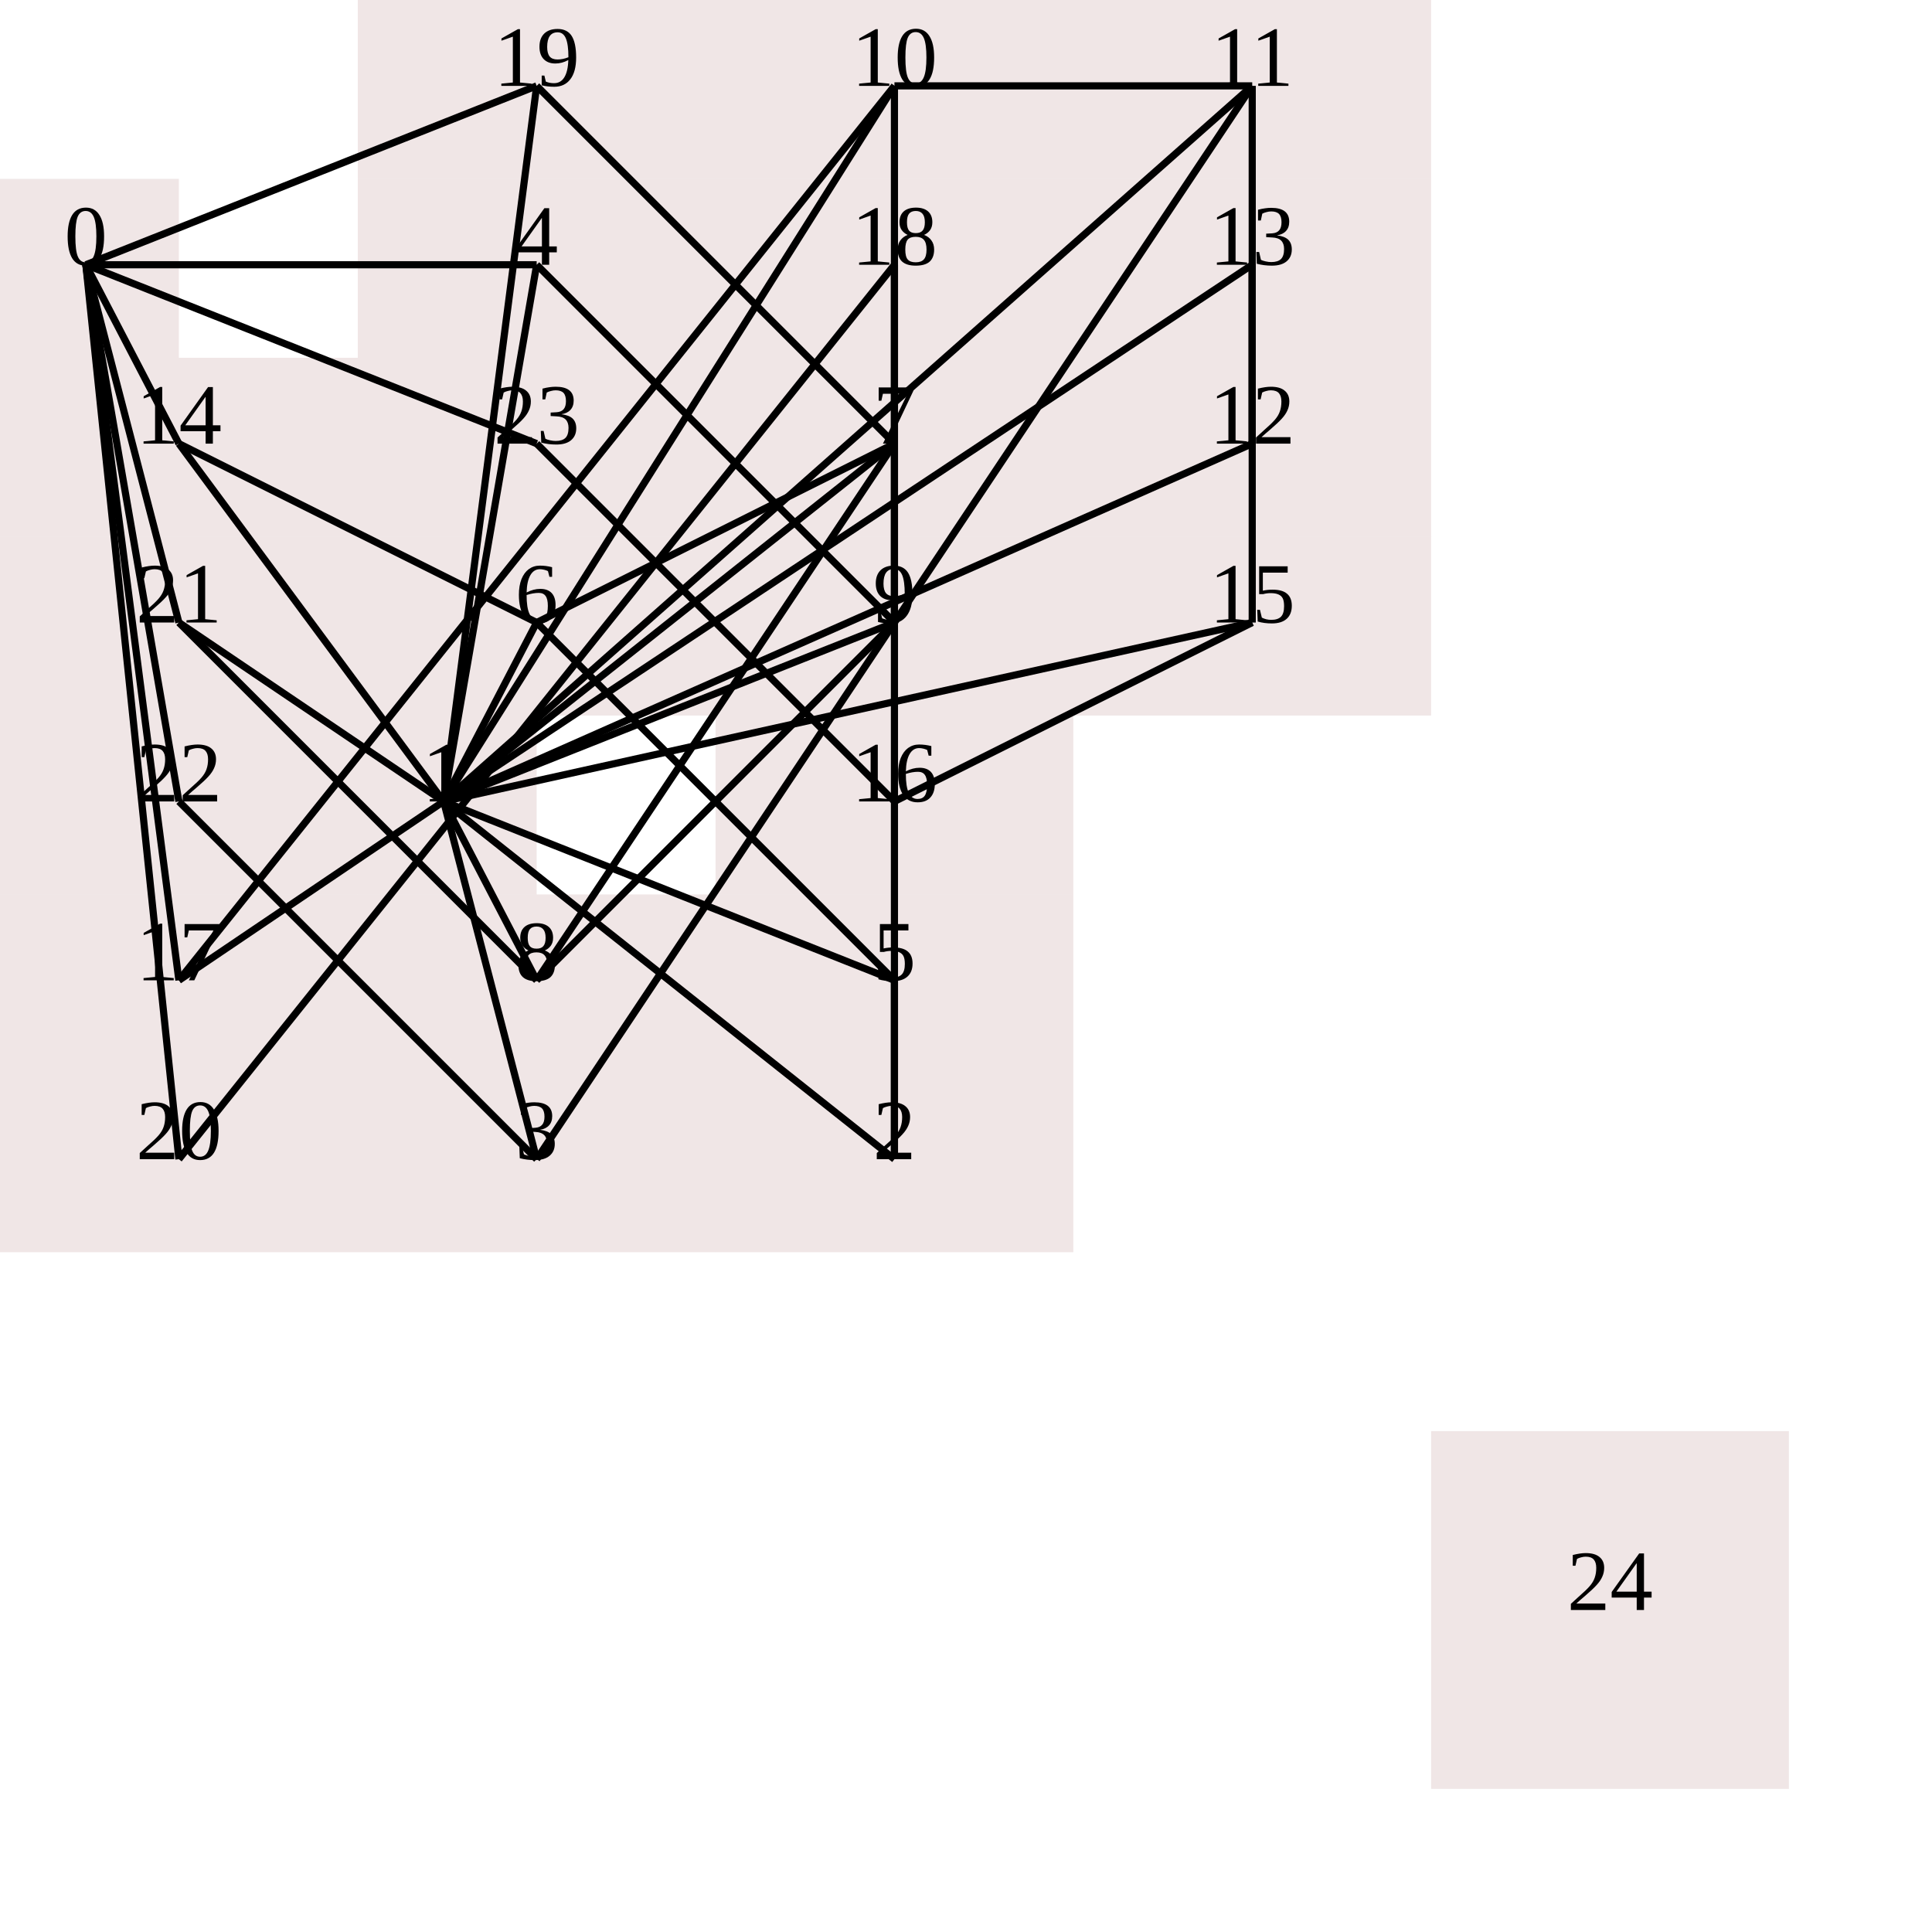
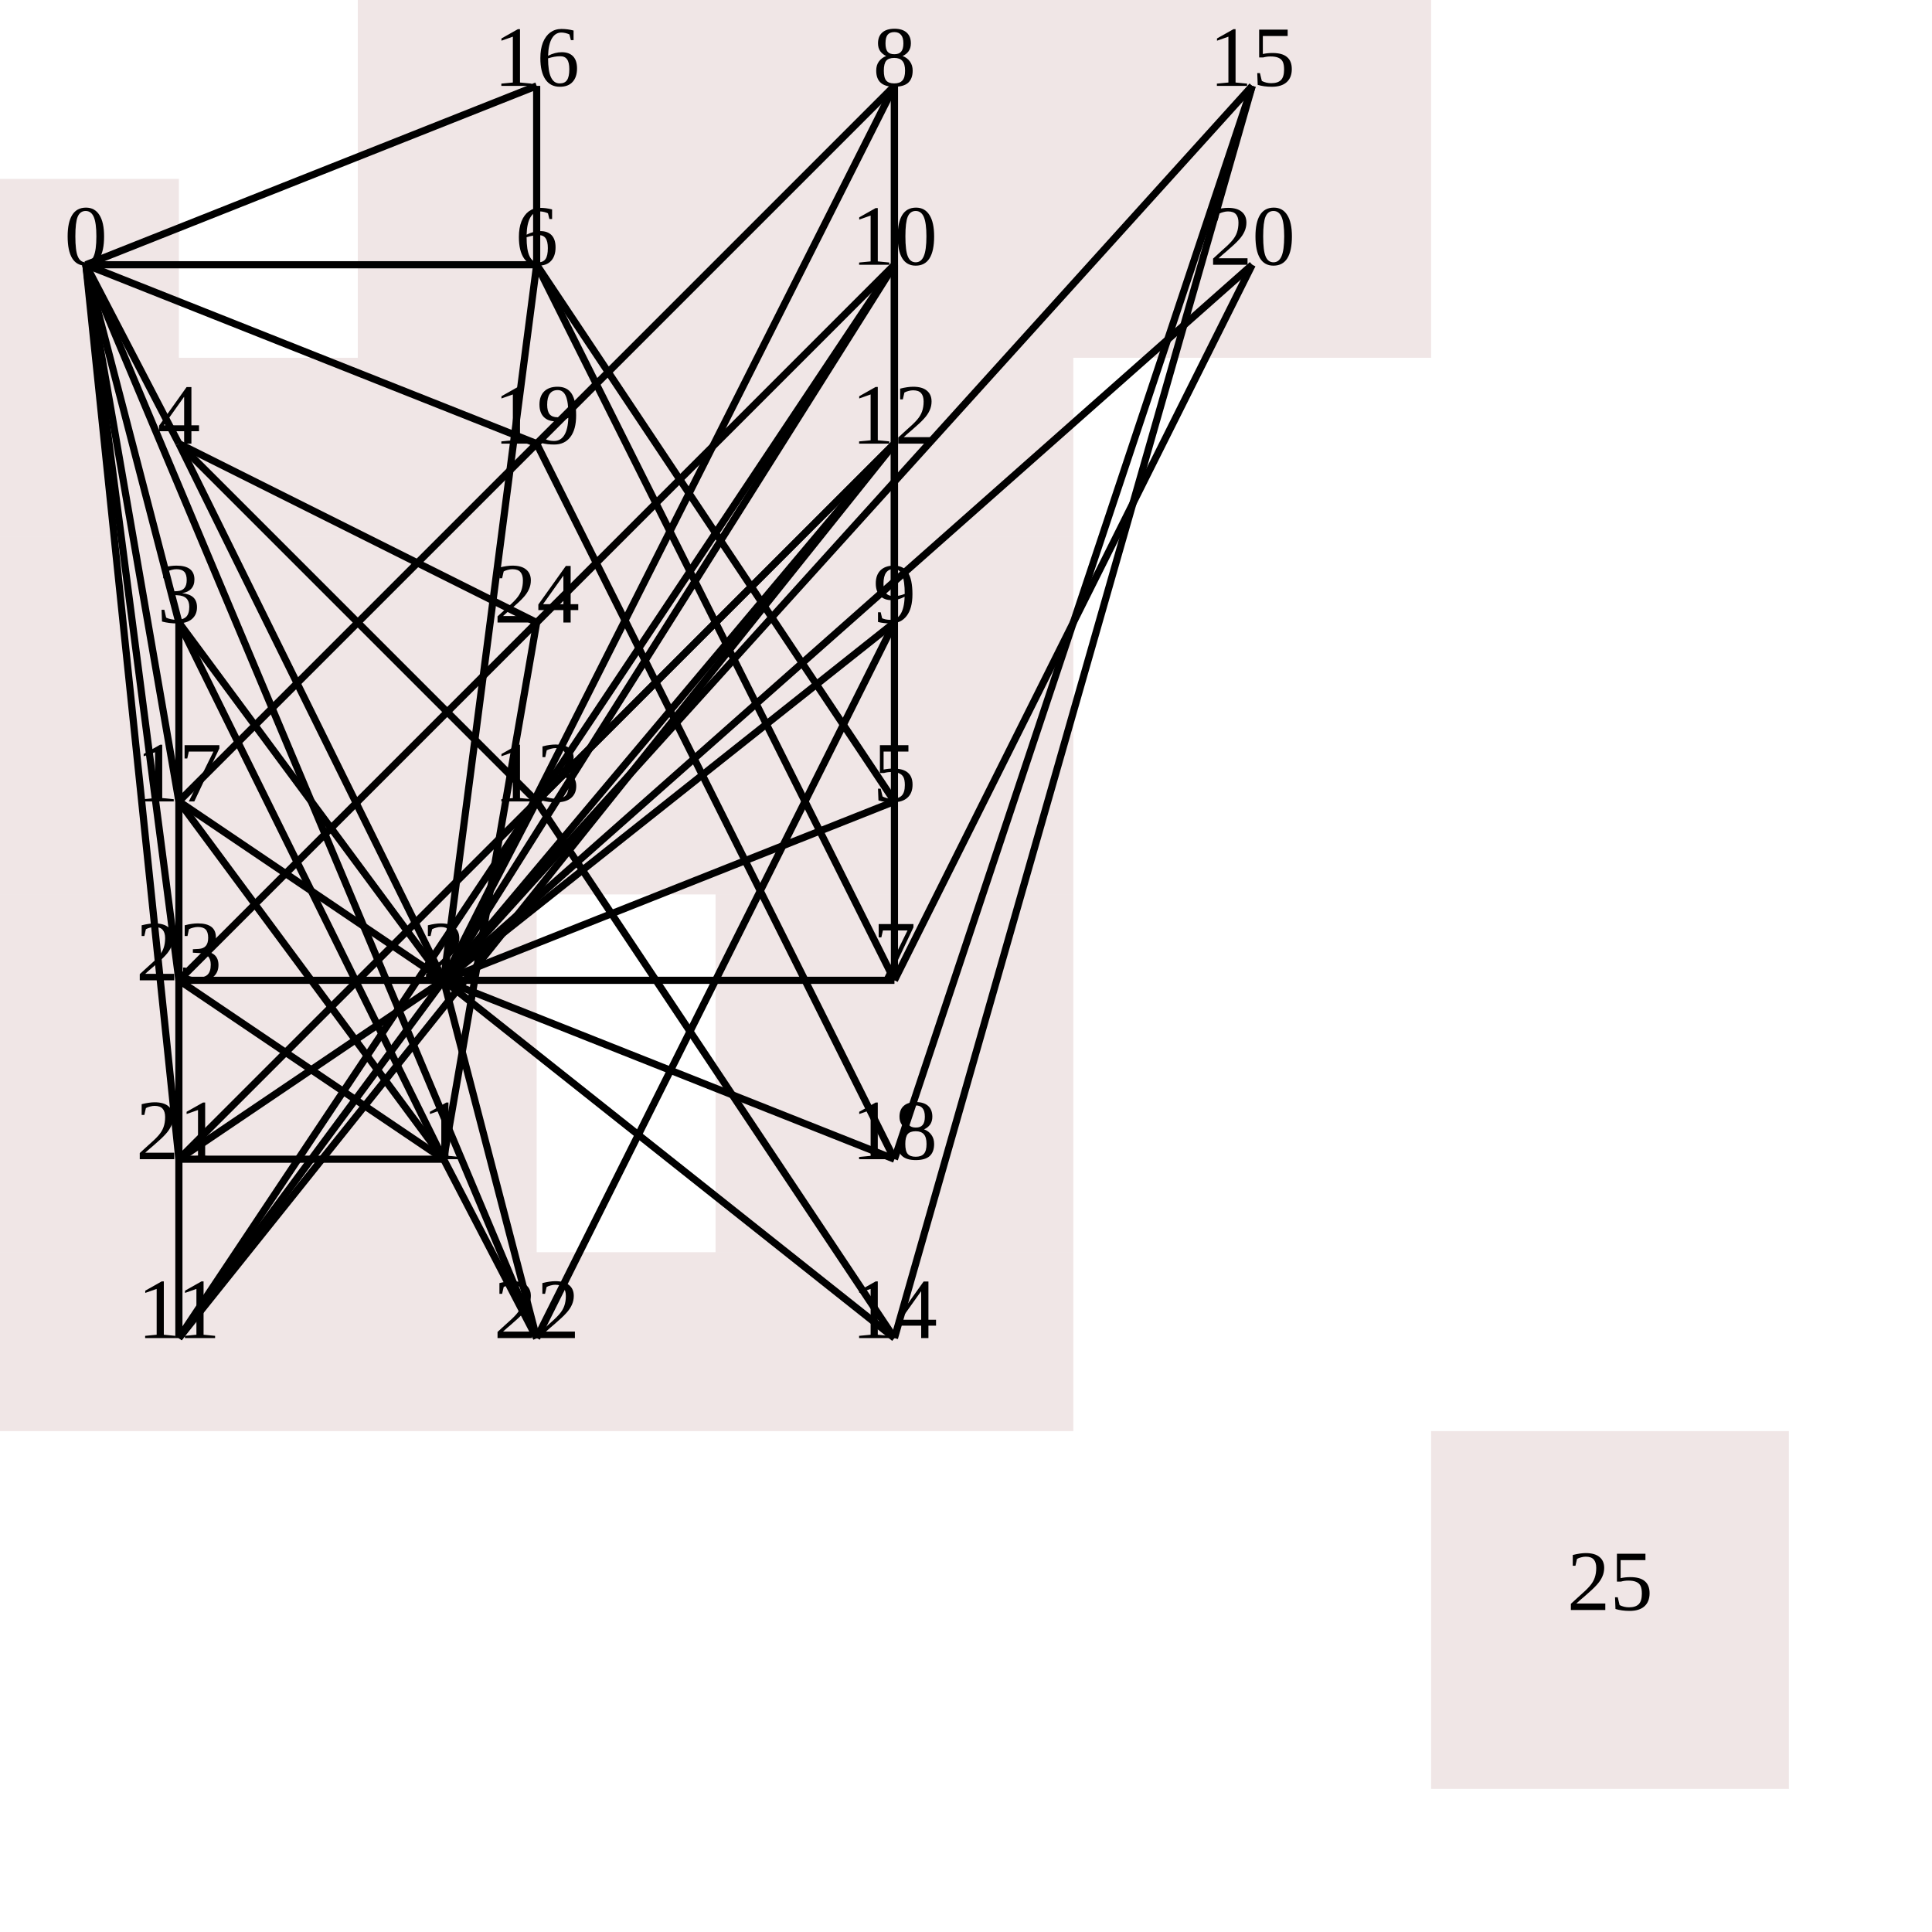
<svg xmlns="http://www.w3.org/2000/svg" width="270" height="270">
  <rect x="0" y="0" width="270" height="270" fill="rgb(255,255,255)" />
  <rect x="0" y="0" width="250" height="250" fill="rgba(255,255,255,1)" />
  <rect x="0" y="25" width="25" height="25" fill="rgba(100,0,0,0.1)" />
  <text x="12" y="37" text-anchor="middle" alignment-baseline="middle" fill="black">0</text>
-   <rect x="50" y="100" width="25" height="25" fill="rgba(100,0,0,0.1)" />
-   <text x="62" y="112" text-anchor="middle" alignment-baseline="middle" fill="black">1</text>
-   <rect x="100" y="150" width="50" height="25" fill="rgba(100,0,0,0.1)" />
-   <text x="125" y="162" text-anchor="middle" alignment-baseline="middle" fill="black">2</text>
-   <rect x="50" y="150" width="50" height="25" fill="rgba(100,0,0,0.1)" />
-   <text x="75" y="162" text-anchor="middle" alignment-baseline="middle" fill="black">3</text>
+   <rect x="50" y="150" width="25" height="25" fill="rgba(100,0,0,0.1)" />
+   <text x="62" y="162" text-anchor="middle" alignment-baseline="middle" fill="black">1</text>
+   <rect x="50" y="125" width="25" height="25" fill="rgba(100,0,0,0.1)" />
+   <text x="62" y="137" text-anchor="middle" alignment-baseline="middle" fill="black">2</text>
+   <rect x="0" y="75" width="50" height="25" fill="rgba(100,0,0,0.1)" />
+   <text x="25" y="87" text-anchor="middle" alignment-baseline="middle" fill="black">3</text>
+   <rect x="0" y="50" width="50" height="25" fill="rgba(100,0,0,0.1)" />
+   <text x="25" y="62" text-anchor="middle" alignment-baseline="middle" fill="black">4</text>
+   <rect x="100" y="100" width="50" height="25" fill="rgba(100,0,0,0.1)" />
+   <text x="125" y="112" text-anchor="middle" alignment-baseline="middle" fill="black">5</text>
  <rect x="50" y="25" width="50" height="25" fill="rgba(100,0,0,0.1)" />
-   <text x="75" y="37" text-anchor="middle" alignment-baseline="middle" fill="black">4</text>
+   <text x="75" y="37" text-anchor="middle" alignment-baseline="middle" fill="black">6</text>
  <rect x="100" y="125" width="50" height="25" fill="rgba(100,0,0,0.1)" />
-   <text x="125" y="137" text-anchor="middle" alignment-baseline="middle" fill="black">5</text>
-   <rect x="50" y="75" width="50" height="25" fill="rgba(100,0,0,0.1)" />
-   <text x="75" y="87" text-anchor="middle" alignment-baseline="middle" fill="black">6</text>
-   <rect x="100" y="50" width="50" height="25" fill="rgba(100,0,0,0.1)" />
-   <text x="125" y="62" text-anchor="middle" alignment-baseline="middle" fill="black">7</text>
-   <rect x="50" y="125" width="50" height="25" fill="rgba(100,0,0,0.1)" />
-   <text x="75" y="137" text-anchor="middle" alignment-baseline="middle" fill="black">8</text>
+   <text x="125" y="137" text-anchor="middle" alignment-baseline="middle" fill="black">7</text>
+   <rect x="100" y="0" width="50" height="25" fill="rgba(100,0,0,0.1)" />
+   <text x="125" y="12" text-anchor="middle" alignment-baseline="middle" fill="black">8</text>
  <rect x="100" y="75" width="50" height="25" fill="rgba(100,0,0,0.1)" />
  <text x="125" y="87" text-anchor="middle" alignment-baseline="middle" fill="black">9</text>
-   <rect x="100" y="0" width="50" height="25" fill="rgba(100,0,0,0.1)" />
-   <text x="125" y="12" text-anchor="middle" alignment-baseline="middle" fill="black">10</text>
+   <rect x="100" y="25" width="50" height="25" fill="rgba(100,0,0,0.1)" />
+   <text x="125" y="37" text-anchor="middle" alignment-baseline="middle" fill="black">10</text>
+   <rect x="0" y="175" width="50" height="25" fill="rgba(100,0,0,0.1)" />
+   <text x="25" y="187" text-anchor="middle" alignment-baseline="middle" fill="black">11</text>
+   <rect x="100" y="50" width="50" height="25" fill="rgba(100,0,0,0.1)" />
+   <text x="125" y="62" text-anchor="middle" alignment-baseline="middle" fill="black">12</text>
+   <rect x="50" y="100" width="50" height="25" fill="rgba(100,0,0,0.1)" />
+   <text x="75" y="112" text-anchor="middle" alignment-baseline="middle" fill="black">13</text>
+   <rect x="100" y="175" width="50" height="25" fill="rgba(100,0,0,0.1)" />
+   <text x="125" y="187" text-anchor="middle" alignment-baseline="middle" fill="black">14</text>
  <rect x="150" y="0" width="50" height="25" fill="rgba(100,0,0,0.1)" />
-   <text x="175" y="12" text-anchor="middle" alignment-baseline="middle" fill="black">11</text>
-   <rect x="150" y="50" width="50" height="25" fill="rgba(100,0,0,0.1)" />
-   <text x="175" y="62" text-anchor="middle" alignment-baseline="middle" fill="black">12</text>
+   <text x="175" y="12" text-anchor="middle" alignment-baseline="middle" fill="black">15</text>
+   <rect x="50" y="0" width="50" height="25" fill="rgba(100,0,0,0.1)" />
+   <text x="75" y="12" text-anchor="middle" alignment-baseline="middle" fill="black">16</text>
+   <rect x="0" y="100" width="50" height="25" fill="rgba(100,0,0,0.1)" />
+   <text x="25" y="112" text-anchor="middle" alignment-baseline="middle" fill="black">17</text>
+   <rect x="100" y="150" width="50" height="25" fill="rgba(100,0,0,0.1)" />
+   <text x="125" y="162" text-anchor="middle" alignment-baseline="middle" fill="black">18</text>
+   <rect x="50" y="50" width="50" height="25" fill="rgba(100,0,0,0.1)" />
+   <text x="75" y="62" text-anchor="middle" alignment-baseline="middle" fill="black">19</text>
  <rect x="150" y="25" width="50" height="25" fill="rgba(100,0,0,0.1)" />
-   <text x="175" y="37" text-anchor="middle" alignment-baseline="middle" fill="black">13</text>
-   <rect x="0" y="50" width="50" height="25" fill="rgba(100,0,0,0.1)" />
-   <text x="25" y="62" text-anchor="middle" alignment-baseline="middle" fill="black">14</text>
-   <rect x="150" y="75" width="50" height="25" fill="rgba(100,0,0,0.1)" />
-   <text x="175" y="87" text-anchor="middle" alignment-baseline="middle" fill="black">15</text>
-   <rect x="100" y="100" width="50" height="25" fill="rgba(100,0,0,0.1)" />
-   <text x="125" y="112" text-anchor="middle" alignment-baseline="middle" fill="black">16</text>
+   <text x="175" y="37" text-anchor="middle" alignment-baseline="middle" fill="black">20</text>
+   <rect x="0" y="150" width="50" height="25" fill="rgba(100,0,0,0.1)" />
+   <text x="25" y="162" text-anchor="middle" alignment-baseline="middle" fill="black">21</text>
+   <rect x="50" y="175" width="50" height="25" fill="rgba(100,0,0,0.1)" />
+   <text x="75" y="187" text-anchor="middle" alignment-baseline="middle" fill="black">22</text>
  <rect x="0" y="125" width="50" height="25" fill="rgba(100,0,0,0.1)" />
-   <text x="25" y="137" text-anchor="middle" alignment-baseline="middle" fill="black">17</text>
-   <rect x="100" y="25" width="50" height="25" fill="rgba(100,0,0,0.1)" />
-   <text x="125" y="37" text-anchor="middle" alignment-baseline="middle" fill="black">18</text>
-   <rect x="50" y="0" width="50" height="25" fill="rgba(100,0,0,0.1)" />
-   <text x="75" y="12" text-anchor="middle" alignment-baseline="middle" fill="black">19</text>
-   <rect x="0" y="150" width="50" height="25" fill="rgba(100,0,0,0.1)" />
-   <text x="25" y="162" text-anchor="middle" alignment-baseline="middle" fill="black">20</text>
-   <rect x="0" y="75" width="50" height="25" fill="rgba(100,0,0,0.1)" />
-   <text x="25" y="87" text-anchor="middle" alignment-baseline="middle" fill="black">21</text>
-   <rect x="0" y="100" width="50" height="25" fill="rgba(100,0,0,0.1)" />
-   <text x="25" y="112" text-anchor="middle" alignment-baseline="middle" fill="black">22</text>
-   <rect x="50" y="50" width="50" height="25" fill="rgba(100,0,0,0.1)" />
-   <text x="75" y="62" text-anchor="middle" alignment-baseline="middle" fill="black">23</text>
+   <text x="25" y="137" text-anchor="middle" alignment-baseline="middle" fill="black">23</text>
+   <rect x="50" y="75" width="50" height="25" fill="rgba(100,0,0,0.1)" />
+   <text x="75" y="87" text-anchor="middle" alignment-baseline="middle" fill="black">24</text>
  <rect x="200" y="200" width="50" height="50" fill="rgba(100,0,0,0.1)" />
-   <text x="225" y="225" text-anchor="middle" alignment-baseline="middle" fill="black">24</text>
+   <text x="225" y="225" text-anchor="middle" alignment-baseline="middle" fill="black">25</text>
  <line x1="12" y1="37" x2="25" y2="62" stroke="black" stroke-width="1" />
  <line x1="12" y1="37" x2="25" y2="87" stroke="black" stroke-width="1" />
  <line x1="12" y1="37" x2="25" y2="112" stroke="black" stroke-width="1" />
  <line x1="12" y1="37" x2="25" y2="137" stroke="black" stroke-width="1" />
  <line x1="12" y1="37" x2="25" y2="162" stroke="black" stroke-width="1" />
+   <line x1="12" y1="37" x2="75" y2="187" stroke="black" stroke-width="1" />
  <line x1="12" y1="37" x2="75" y2="12" stroke="black" stroke-width="1" />
  <line x1="12" y1="37" x2="75" y2="37" stroke="black" stroke-width="1" />
  <line x1="12" y1="37" x2="75" y2="62" stroke="black" stroke-width="1" />
-   <line x1="62" y1="112" x2="125" y2="162" stroke="black" stroke-width="1" />
-   <line x1="62" y1="112" x2="25" y2="87" stroke="black" stroke-width="1" />
-   <line x1="62" y1="112" x2="175" y2="12" stroke="black" stroke-width="1" />
-   <line x1="62" y1="112" x2="25" y2="137" stroke="black" stroke-width="1" />
-   <line x1="62" y1="112" x2="125" y2="12" stroke="black" stroke-width="1" />
-   <line x1="62" y1="112" x2="75" y2="12" stroke="black" stroke-width="1" />
-   <line x1="62" y1="112" x2="125" y2="137" stroke="black" stroke-width="1" />
-   <line x1="62" y1="112" x2="175" y2="37" stroke="black" stroke-width="1" />
-   <line x1="62" y1="112" x2="75" y2="37" stroke="black" stroke-width="1" />
-   <line x1="62" y1="112" x2="75" y2="162" stroke="black" stroke-width="1" />
-   <line x1="62" y1="112" x2="25" y2="62" stroke="black" stroke-width="1" />
-   <line x1="62" y1="112" x2="125" y2="62" stroke="black" stroke-width="1" />
-   <line x1="62" y1="112" x2="175" y2="62" stroke="black" stroke-width="1" />
-   <line x1="62" y1="112" x2="175" y2="87" stroke="black" stroke-width="1" />
-   <line x1="62" y1="112" x2="75" y2="87" stroke="black" stroke-width="1" />
-   <line x1="62" y1="112" x2="125" y2="87" stroke="black" stroke-width="1" />
-   <line x1="62" y1="112" x2="75" y2="137" stroke="black" stroke-width="1" />
-   <line x1="125" y1="162" x2="125" y2="37" stroke="black" stroke-width="1" />
-   <line x1="125" y1="162" x2="125" y2="137" stroke="black" stroke-width="1" />
-   <line x1="75" y1="162" x2="175" y2="12" stroke="black" stroke-width="1" />
-   <line x1="75" y1="162" x2="25" y2="112" stroke="black" stroke-width="1" />
-   <line x1="75" y1="37" x2="125" y2="87" stroke="black" stroke-width="1" />
-   <line x1="125" y1="137" x2="75" y2="87" stroke="black" stroke-width="1" />
-   <line x1="75" y1="87" x2="25" y2="62" stroke="black" stroke-width="1" />
-   <line x1="75" y1="87" x2="125" y2="62" stroke="black" stroke-width="1" />
-   <line x1="125" y1="62" x2="75" y2="12" stroke="black" stroke-width="1" />
-   <line x1="125" y1="62" x2="75" y2="137" stroke="black" stroke-width="1" />
-   <line x1="75" y1="137" x2="25" y2="87" stroke="black" stroke-width="1" />
-   <line x1="75" y1="137" x2="125" y2="87" stroke="black" stroke-width="1" />
-   <line x1="125" y1="87" x2="125" y2="12" stroke="black" stroke-width="1" />
-   <line x1="125" y1="12" x2="175" y2="12" stroke="black" stroke-width="1" />
-   <line x1="125" y1="12" x2="25" y2="137" stroke="black" stroke-width="1" />
-   <line x1="175" y1="12" x2="175" y2="62" stroke="black" stroke-width="1" />
-   <line x1="175" y1="62" x2="175" y2="37" stroke="black" stroke-width="1" />
-   <line x1="175" y1="37" x2="175" y2="87" stroke="black" stroke-width="1" />
-   <line x1="175" y1="87" x2="125" y2="112" stroke="black" stroke-width="1" />
-   <line x1="125" y1="112" x2="75" y2="62" stroke="black" stroke-width="1" />
-   <line x1="125" y1="37" x2="25" y2="162" stroke="black" stroke-width="1" />
+   <line x1="62" y1="162" x2="25" y2="87" stroke="black" stroke-width="1" />
+   <line x1="62" y1="162" x2="25" y2="112" stroke="black" stroke-width="1" />
+   <line x1="62" y1="162" x2="25" y2="137" stroke="black" stroke-width="1" />
+   <line x1="62" y1="162" x2="25" y2="162" stroke="black" stroke-width="1" />
+   <line x1="62" y1="162" x2="75" y2="87" stroke="black" stroke-width="1" />
+   <line x1="62" y1="162" x2="75" y2="187" stroke="black" stroke-width="1" />
+   <line x1="62" y1="137" x2="25" y2="62" stroke="black" stroke-width="1" />
+   <line x1="62" y1="137" x2="25" y2="137" stroke="black" stroke-width="1" />
+   <line x1="62" y1="137" x2="25" y2="87" stroke="black" stroke-width="1" />
+   <line x1="62" y1="137" x2="125" y2="112" stroke="black" stroke-width="1" />
+   <line x1="62" y1="137" x2="25" y2="162" stroke="black" stroke-width="1" />
+   <line x1="62" y1="137" x2="125" y2="187" stroke="black" stroke-width="1" />
+   <line x1="62" y1="137" x2="75" y2="187" stroke="black" stroke-width="1" />
+   <line x1="62" y1="137" x2="75" y2="112" stroke="black" stroke-width="1" />
+   <line x1="62" y1="137" x2="125" y2="12" stroke="black" stroke-width="1" />
+   <line x1="62" y1="137" x2="75" y2="37" stroke="black" stroke-width="1" />
+   <line x1="62" y1="137" x2="125" y2="137" stroke="black" stroke-width="1" />
+   <line x1="62" y1="137" x2="175" y2="12" stroke="black" stroke-width="1" />
+   <line x1="62" y1="137" x2="25" y2="112" stroke="black" stroke-width="1" />
+   <line x1="62" y1="137" x2="125" y2="37" stroke="black" stroke-width="1" />
+   <line x1="62" y1="137" x2="125" y2="162" stroke="black" stroke-width="1" />
+   <line x1="62" y1="137" x2="125" y2="87" stroke="black" stroke-width="1" />
+   <line x1="62" y1="137" x2="125" y2="62" stroke="black" stroke-width="1" />
+   <line x1="62" y1="137" x2="175" y2="37" stroke="black" stroke-width="1" />
+   <line x1="62" y1="137" x2="25" y2="187" stroke="black" stroke-width="1" />
+   <line x1="25" y1="87" x2="25" y2="187" stroke="black" stroke-width="1" />
+   <line x1="25" y1="62" x2="75" y2="87" stroke="black" stroke-width="1" />
+   <line x1="25" y1="62" x2="75" y2="112" stroke="black" stroke-width="1" />
+   <line x1="125" y1="112" x2="75" y2="37" stroke="black" stroke-width="1" />
+   <line x1="75" y1="37" x2="75" y2="12" stroke="black" stroke-width="1" />
+   <line x1="75" y1="37" x2="125" y2="137" stroke="black" stroke-width="1" />
+   <line x1="125" y1="137" x2="125" y2="12" stroke="black" stroke-width="1" />
+   <line x1="125" y1="137" x2="175" y2="37" stroke="black" stroke-width="1" />
+   <line x1="125" y1="12" x2="125" y2="87" stroke="black" stroke-width="1" />
+   <line x1="125" y1="12" x2="25" y2="112" stroke="black" stroke-width="1" />
+   <line x1="125" y1="87" x2="125" y2="37" stroke="black" stroke-width="1" />
+   <line x1="125" y1="87" x2="75" y2="187" stroke="black" stroke-width="1" />
+   <line x1="125" y1="37" x2="25" y2="187" stroke="black" stroke-width="1" />
+   <line x1="125" y1="37" x2="25" y2="137" stroke="black" stroke-width="1" />
+   <line x1="25" y1="187" x2="125" y2="62" stroke="black" stroke-width="1" />
+   <line x1="125" y1="62" x2="75" y2="112" stroke="black" stroke-width="1" />
+   <line x1="125" y1="62" x2="25" y2="162" stroke="black" stroke-width="1" />
+   <line x1="75" y1="112" x2="125" y2="187" stroke="black" stroke-width="1" />
+   <line x1="125" y1="187" x2="175" y2="12" stroke="black" stroke-width="1" />
+   <line x1="175" y1="12" x2="125" y2="162" stroke="black" stroke-width="1" />
+   <line x1="125" y1="162" x2="75" y2="62" stroke="black" stroke-width="1" />
</svg>
